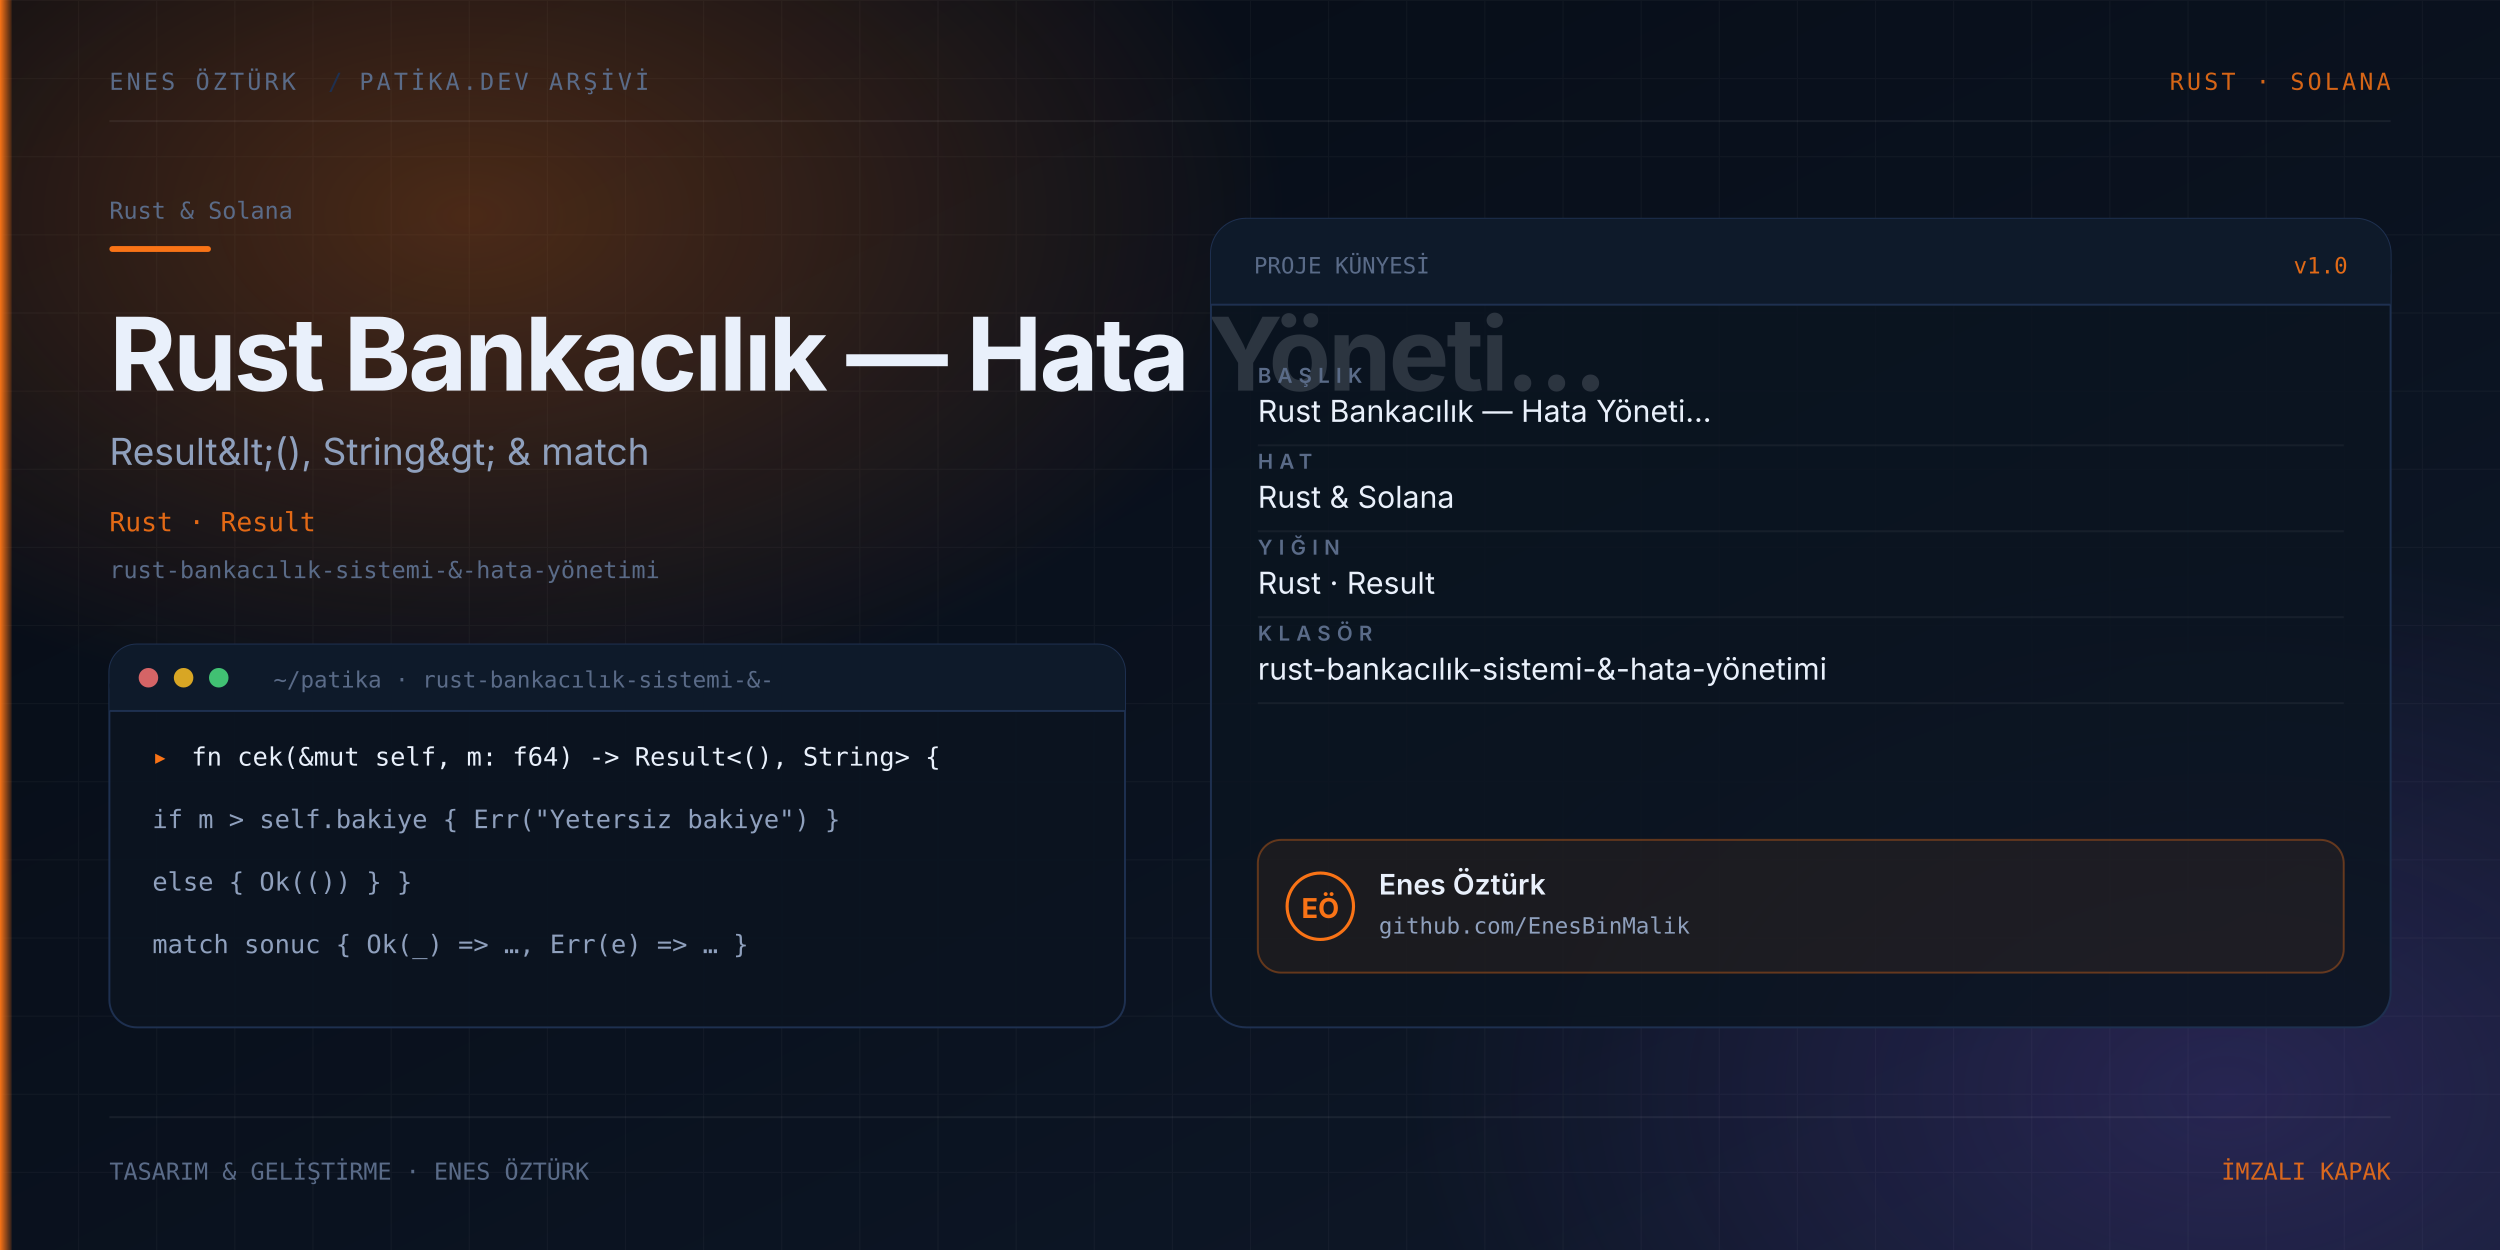
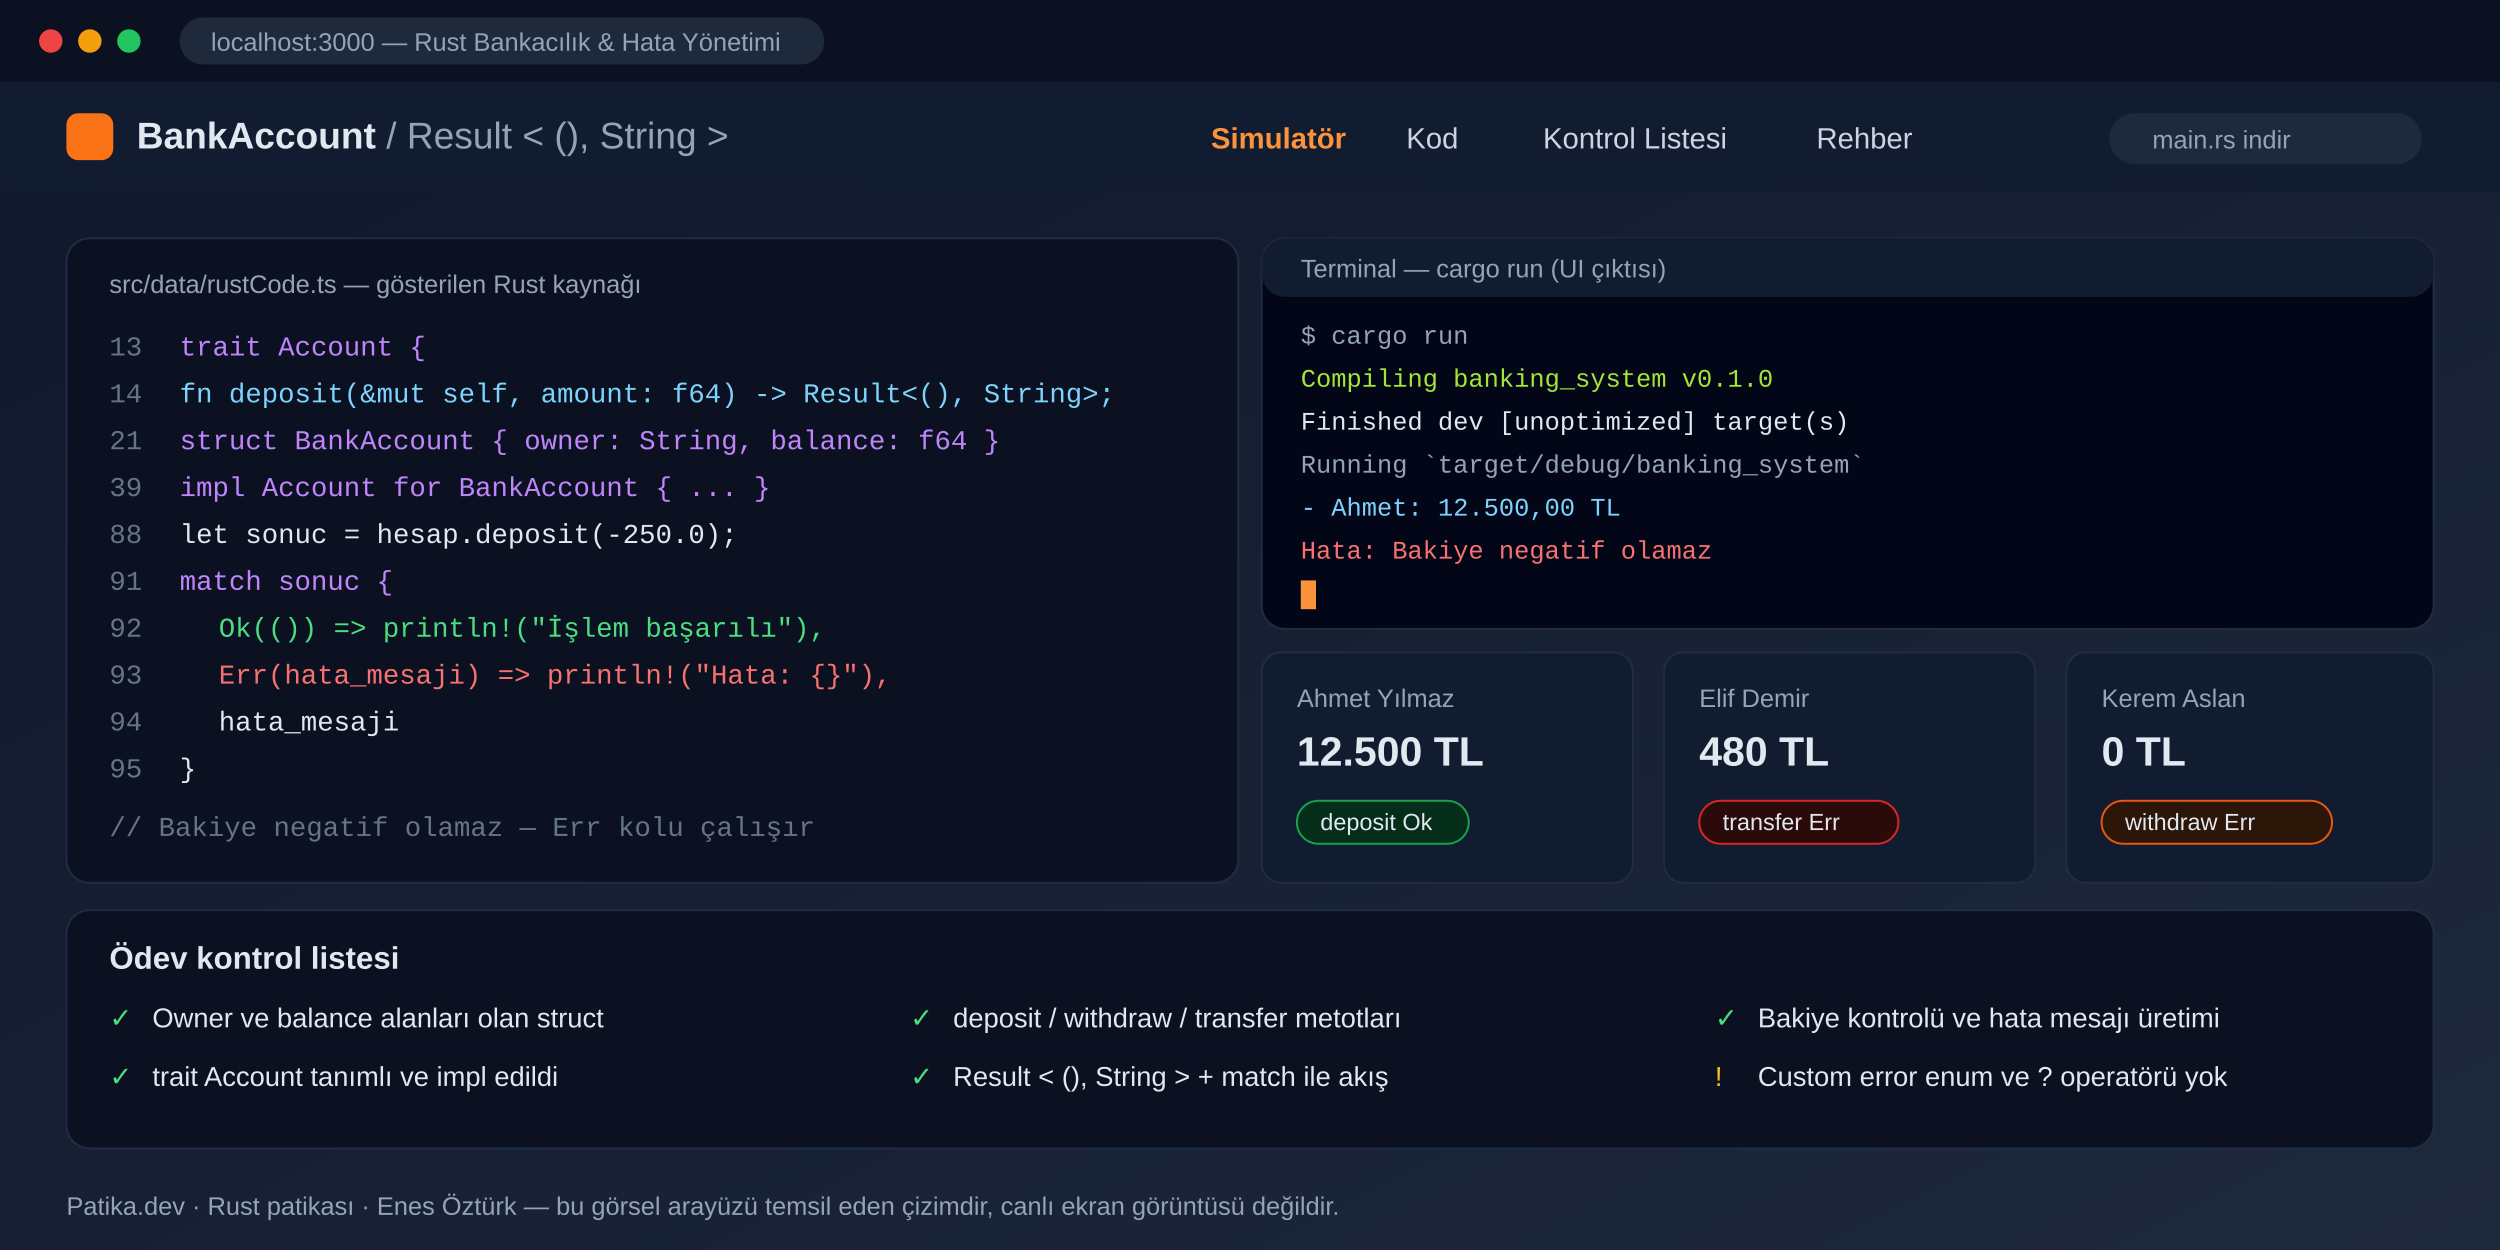
- <svg xmlns="http://www.w3.org/2000/svg" viewBox="0 0 1280 640" width="1280" height="640" role="img" aria-label="Rust Bankacılık — Hata Yöneti… — Enes Öztürk imza kapağı">
+ <svg xmlns="http://www.w3.org/2000/svg" viewBox="0 0 1280 640" width="1280" height="640" role="img" aria-label="Rust Bankacılık Sistemi hata yönetimi simülatörü arayüz mockup'ı">
  <defs>
-     <linearGradient id="bg" x1="0" y1="0" x2="1" y2="1">
-       <stop offset="0" stop-color="#060B14" />
-       <stop offset="55%" stop-color="#0A121F" />
-       <stop offset="100%" stop-color="#101A2C" />
+     <linearGradient id="bg1" x1="0" y1="0" x2="1" y2="1">
+       <stop offset="0%" stop-color="#0f172a" />
+       <stop offset="100%" stop-color="#1e293b" />
    </linearGradient>
-     <linearGradient id="acc" x1="0" y1="0" x2="1" y2="0">
-       <stop offset="0" stop-color="#F97316" />
-       <stop offset="100%" stop-color="#F97316" stop-opacity="0.15" />
-     </linearGradient>
-     <radialGradient id="glow1" cx="50%" cy="50%" r="50%">
-       <stop offset="0" stop-color="#F97316" stop-opacity="0.28" />
-       <stop offset="100%" stop-color="#F97316" stop-opacity="0" />
-     </radialGradient>
-     <radialGradient id="glow2" cx="50%" cy="50%" r="50%">
-       <stop offset="0" stop-color="#8B5CF6" stop-opacity="0.20" />
-       <stop offset="100%" stop-color="#8B5CF6" stop-opacity="0" />
-     </radialGradient>
-     <linearGradient id="fade" x1="0" y1="0" x2="0" y2="1">
-       <stop offset="0" stop-color="#FFFFFF" stop-opacity="0.10" />
-       <stop offset="100%" stop-color="#FFFFFF" stop-opacity="0.02" />
-     </linearGradient>
-     <pattern id="grid" width="40" height="40" patternUnits="userSpaceOnUse">
-       <path d="M40 0H0V40" fill="none" stroke="#FFFFFF" stroke-opacity="0.035" stroke-width="1" />
-     </pattern>
-     <pattern id="dots" width="24" height="24" patternUnits="userSpaceOnUse">
-       <circle cx="1.5" cy="1.5" r="1.5" fill="#F97316" fill-opacity="0.12" />
-     </pattern>
-     <filter id="soft" x="-30%" y="-30%" width="160%" height="160%">
-       <feGaussianBlur stdDeviation="26" />
-     </filter>
-     <style>.t{font-family:'Segoe UI',Inter,system-ui,-apple-system,'Helvetica Neue',Arial,sans-serif;}.m{font-family:'JetBrains Mono','Cascadia Code',Consolas,'SF Mono',monospace;}.ttl{font-family:'Segoe UI',Inter,system-ui,-apple-system,'Helvetica Neue',Arial,sans-serif;font-weight:700;letter-spacing:-1.4px}.cap{font-family:'Segoe UI',Inter,system-ui,-apple-system,'Helvetica Neue',Arial,sans-serif;font-weight:600;letter-spacing:3.2px}</style>
+     <style>
+       .lbl{font-family:'Segoe UI',Arial,sans-serif;fill:#e2e8f0}
+       .mut{font-family:'Segoe UI',Arial,sans-serif;fill:#94a3b8}
+       .mono{font-family:Consolas,'Courier New',monospace}
+       .tab{font-family:'Segoe UI',Arial,sans-serif;font-size:15px;fill:#cbd5e1}
+       .tabOn{font-family:'Segoe UI',Arial,sans-serif;font-size:15px;fill:#fb923c;font-weight:600}
+     </style>
  </defs>
-   <rect width="1280" height="640" fill="url(#bg)" />
-   <rect width="1280" height="640" fill="url(#grid)" />
-   <ellipse cx="240" cy="110" rx="420" ry="260" fill="url(#glow1)" />
-   <ellipse cx="1140" cy="560" rx="420" ry="280" fill="url(#glow2)" />
-   <rect x="0" y="0" width="6" height="640" fill="url(#acc)" />
-   <g class="m" font-size="12" fill="#5A6B88" letter-spacing="1.6">
-     <text x="56" y="46">ENES ÖZTÜRK</text>
-     <text x="168" y="46" fill="#1E3050">/</text>
-     <text x="184" y="46">PATİKA.DEV ARŞİVİ</text>
-     <text x="1224" y="46" text-anchor="end" fill="#F97316" fill-opacity="0.85">RUST · SOLANA</text>
+   <rect width="1280" height="640" fill="url(#bg1)" />
+   <rect x="0" y="0" width="1280" height="42" fill="#0b1120" />
+   <circle cx="26" cy="21" r="6" fill="#ef4444" />
+   <circle cx="46" cy="21" r="6" fill="#f59e0b" />
+   <circle cx="66" cy="21" r="6" fill="#22c55e" />
+   <rect x="92" y="9" width="330" height="24" rx="12" fill="#1e293b" />
+   <text x="108" y="26" class="mut" font-size="13">localhost:3000 — Rust Bankacılık &amp; Hata Yönetimi</text>
+   <rect x="0" y="42" width="1280" height="56" fill="#111c30" />
+   <rect x="34" y="58" width="24" height="24" rx="6" fill="#f97316" />
+   <text x="70" y="76" class="lbl" font-size="19" font-weight="700">BankAccount <tspan class="mut" font-weight="400">/ Result &lt; (), String &gt;</tspan>
+   </text>
+   <text x="620" y="76" class="tabOn">Simulatör</text>
+   <text x="720" y="76" class="tab">Kod</text>
+   <text x="790" y="76" class="tab">Kontrol Listesi</text>
+   <text x="930" y="76" class="tab">Rehber</text>
+   <rect x="1080" y="58" width="160" height="26" rx="13" fill="#1e293b" />
+   <text x="1102" y="76" class="mut" font-size="13">main.rs indir</text>
+   <rect x="34" y="122" width="600" height="330" rx="12" fill="#0b1120" stroke="#1f2c44" />
+   <text x="56" y="150" class="mut" font-size="13">src/data/rustCode.ts — gösterilen Rust kaynağı</text>
+   <g font-size="14" class="mono">
+     <text x="56" y="182" fill="#64748b">13</text>
+     <text x="92" y="182" fill="#c084fc">trait Account {</text>
+     <text x="56" y="206" fill="#64748b">14</text>
+     <text x="92" y="206" fill="#7dd3fc">    fn deposit(&amp;mut self, amount: f64) -&gt; Result&lt;(), String&gt;;</text>
+     <text x="56" y="230" fill="#64748b">21</text>
+     <text x="92" y="230" fill="#c084fc">struct BankAccount { owner: String, balance: f64 }</text>
+     <text x="56" y="254" fill="#64748b">39</text>
+     <text x="92" y="254" fill="#c084fc">impl Account for BankAccount { ... }</text>
+     <text x="56" y="278" fill="#64748b">88</text>
+     <text x="92" y="278" fill="#e2e8f0">    let sonuc = hesap.deposit(-250.0);</text>
+     <text x="56" y="302" fill="#64748b">91</text>
+     <text x="92" y="302" fill="#c084fc">    match sonuc {</text>
+     <text x="56" y="326" fill="#64748b">92</text>
+     <text x="112" y="326" fill="#4ade80">Ok(()) =&gt; println!("İşlem başarılı"),</text>
+     <text x="56" y="350" fill="#64748b">93</text>
+     <text x="112" y="350" fill="#f87171">Err(hata_mesaji) =&gt; println!("Hata: {}"),</text>
+     <text x="56" y="374" fill="#64748b">94</text>
+     <text x="112" y="374" fill="#e2e8f0">        hata_mesaji</text>
+     <text x="56" y="398" fill="#64748b">95</text>
+     <text x="92" y="398" fill="#e2e8f0">    }</text>
+     <text x="56" y="428" fill="#64748b">// Bakiye negatif olamaz — Err kolu çalışır</text>
  </g>
-   <line x1="56" y1="62" x2="1224" y2="62" stroke="#FFFFFF" stroke-opacity="0.06" />
-   <g class="m" font-size="12" fill="#5A6B88">
-     <text x="56" y="112">Rust &amp; Solana</text>
+   <rect x="646" y="122" width="600" height="200" rx="12" fill="#020617" stroke="#1f2c44" />
+   <rect x="646" y="122" width="600" height="30" rx="12" fill="#111c30" />
+   <text x="666" y="142" class="mut" font-size="13">Terminal — cargo run (UI çıktısı)</text>
+   <g class="mono" font-size="13">
+     <text x="666" y="176" fill="#94a3b8">$ cargo run</text>
+     <text x="666" y="198" fill="#a3e635">Compiling banking_system v0.1.0</text>
+     <text x="666" y="220" fill="#e2e8f0">Finished dev [unoptimized] target(s)</text>
+     <text x="666" y="242" fill="#94a3b8">Running `target/debug/banking_system`</text>
+     <text x="666" y="264" fill="#7dd3fc">- Ahmet: 12.500,00 TL</text>
+     <text x="666" y="286" fill="#f87171">Hata: Bakiye negatif olamaz</text>
+     <text x="666" y="308" fill="#fb923c">█</text>
  </g>
-   <rect x="56" y="126" width="52" height="3" rx="1.5" fill="#F97316" />
-   <text x="56" y="200" class="ttl" font-size="52" fill="#E9F0FB">Rust Bankacılık — Hata Yöneti…</text>
-   <text x="56" y="238" class="t" font-size="19" fill="#8FA0BD">Result&amp;lt;(), String&amp;gt; &amp; match</text>
-   <text x="56" y="272" class="m" font-size="13.5" fill="#F97316" fill-opacity="0.9">Rust · Result</text>
-   <text x="56" y="296" class="m" font-size="12" fill="#5A6B88">rust-bankacılık-sistemi-&amp;-hata-yönetimi</text>
-   <rect x="56" y="330" width="520" height="196" rx="14" fill="#0B1420" fill-opacity="0.92" stroke="#1E3050" />
-   <rect x="56" y="330" width="520" height="34" rx="14" fill="#0E1A2A" />
-   <rect x="56" y="350" width="520" height="14" fill="#0E1A2A" />
-   <line x1="56" y1="364" x2="576" y2="364" stroke="#1E3050" />
-   <circle cx="76" cy="347" r="5" fill="#F87171" fill-opacity="0.85" />
-   <circle cx="94" cy="347" r="5" fill="#FBBF24" fill-opacity="0.85" />
-   <circle cx="112" cy="347" r="5" fill="#4ADE80" fill-opacity="0.85" />
-   <text x="140" y="352" class="m" font-size="11.5" fill="#5A6B88">~/patika · rust-bankacılık-sistemi-&amp;-</text>
-   <text x="78" y="392" class="m" font-size="13.5" fill="#F97316">▸</text>
-   <text x="98" y="392" class="m" font-size="13" fill="#E9F0FB">fn cek(&amp;mut self, m: f64) -&gt; Result&lt;(), String&gt; {</text>
-   <text x="78" y="424" class="m" font-size="13" fill="#8FA0BD">  if m &gt; self.bakiye { Err("Yetersiz bakiye") }</text>
-   <text x="78" y="456" class="m" font-size="13" fill="#8FA0BD">  else { Ok(()) } }</text>
-   <text x="78" y="488" class="m" font-size="13" fill="#8FA0BD">match sonuc { Ok(_) =&gt; …, Err(e) =&gt; … }</text>
-   <rect x="620" y="112" width="604" height="414" rx="18" fill="#0B1420" fill-opacity="0.85" stroke="#1E3050" />
-   <rect x="620" y="112" width="604" height="44" rx="18" fill="#0E1A2A" />
-   <rect x="620" y="138" width="604" height="18" fill="#0E1A2A" />
-   <line x1="620" y1="156" x2="1224" y2="156" stroke="#1E3050" />
-   <text x="642" y="140" class="m" font-size="11.5" fill="#5A6B88">PROJE KÜNYESİ</text>
-   <text x="1202" y="140" class="m" font-size="11.5" fill="#F97316" text-anchor="end" fill-opacity="0.9">v1.0</text>
-   <text x="644" y="196" class="cap" font-size="10.5" fill="#5A6B88">BAŞLIK</text>
-   <text x="644" y="216" class="t" font-size="15.5" fill="#E9F0FB">Rust Bankacılık — Hata Yöneti…</text>
-   <line x1="644" y1="228" x2="1200" y2="228" stroke="#FFFFFF" stroke-opacity="0.05" />
-   <text x="644" y="240" class="cap" font-size="10.5" fill="#5A6B88">HAT</text>
-   <text x="644" y="260" class="t" font-size="15.5" fill="#E9F0FB">Rust &amp; Solana</text>
-   <line x1="644" y1="272" x2="1200" y2="272" stroke="#FFFFFF" stroke-opacity="0.05" />
-   <text x="644" y="284" class="cap" font-size="10.5" fill="#5A6B88">YIĞIN</text>
-   <text x="644" y="304" class="t" font-size="15.5" fill="#E9F0FB">Rust · Result</text>
-   <line x1="644" y1="316" x2="1200" y2="316" stroke="#FFFFFF" stroke-opacity="0.05" />
-   <text x="644" y="328" class="cap" font-size="10.5" fill="#5A6B88">KLASÖR</text>
-   <text x="644" y="348" class="t" font-size="15.5" fill="#E9F0FB">rust-bankacılık-sistemi-&amp;-hata-yönetimi</text>
-   <line x1="644" y1="360" x2="1200" y2="360" stroke="#FFFFFF" stroke-opacity="0.05" />
-   <rect x="644" y="430" width="556" height="68" rx="12" fill="#F97316" fill-opacity="0.07" stroke="#F97316" stroke-opacity="0.35" />
-   <circle cx="676" cy="464" r="17" fill="none" stroke="#F97316" stroke-width="1.6" />
-   <text x="676" y="470" class="t" font-size="14" font-weight="700" fill="#F97316" text-anchor="middle">EÖ</text>
-   <text x="706" y="458" class="t" font-size="14.5" font-weight="600" fill="#E9F0FB">Enes Öztürk</text>
-   <text x="706" y="478" class="m" font-size="11.5" fill="#8FA0BD">github.com/EnesBinMalik</text>
-   <line x1="56" y1="572" x2="1224" y2="572" stroke="#FFFFFF" stroke-opacity="0.06" />
-   <text x="56" y="604" class="m" font-size="12" fill="#5A6B88">TASARIM &amp; GELİŞTİRME · ENES ÖZTÜRK</text>
-   <text x="1224" y="604" class="m" font-size="12" fill="#F97316" text-anchor="end" fill-opacity="0.85">İMZALI KAPAK</text>
+   <g>
+     <rect x="646" y="334" width="190" height="118" rx="10" fill="#111c30" stroke="#1f2c44" />
+     <text x="664" y="362" class="mut" font-size="13">Ahmet Yılmaz</text>
+     <text x="664" y="392" class="lbl" font-size="21" font-weight="700">12.500 TL</text>
+     <rect x="664" y="410" width="88" height="22" rx="11" fill="#052e1a" stroke="#16a34a" />
+     <text x="676" y="425" font-size="12" fill="#4ade80" class="lbl">deposit Ok</text>
+     <rect x="852" y="334" width="190" height="118" rx="10" fill="#111c30" stroke="#1f2c44" />
+     <text x="870" y="362" class="mut" font-size="13">Elif Demir</text>
+     <text x="870" y="392" class="lbl" font-size="21" font-weight="700">480 TL</text>
+     <rect x="870" y="410" width="102" height="22" rx="11" fill="#2b0a0a" stroke="#dc2626" />
+     <text x="882" y="425" font-size="12" fill="#f87171" class="lbl">transfer Err</text>
+     <rect x="1058" y="334" width="188" height="118" rx="10" fill="#111c30" stroke="#1f2c44" />
+     <text x="1076" y="362" class="mut" font-size="13">Kerem Aslan</text>
+     <text x="1076" y="392" class="lbl" font-size="21" font-weight="700">0 TL</text>
+     <rect x="1076" y="410" width="118" height="22" rx="11" fill="#2b1608" stroke="#ea580c" />
+     <text x="1088" y="425" font-size="12" fill="#fdba74" class="lbl">withdraw Err</text>
+   </g>
+   <rect x="34" y="466" width="1212" height="122" rx="12" fill="#0b1120" stroke="#1f2c44" />
+   <text x="56" y="496" class="lbl" font-size="16" font-weight="600">Ödev kontrol listesi</text>
+   <g font-size="14" class="lbl">
+     <text x="56" y="526" fill="#4ade80">✓</text>
+     <text x="78" y="526">Owner ve balance alanları olan struct</text>
+     <text x="466" y="526" fill="#4ade80">✓</text>
+     <text x="488" y="526">deposit / withdraw / transfer metotları</text>
+     <text x="878" y="526" fill="#4ade80">✓</text>
+     <text x="900" y="526">Bakiye kontrolü ve hata mesajı üretimi</text>
+     <text x="56" y="556" fill="#4ade80">✓</text>
+     <text x="78" y="556">trait Account tanımlı ve impl edildi</text>
+     <text x="466" y="556" fill="#4ade80">✓</text>
+     <text x="488" y="556">Result &lt; (), String &gt; + match ile akış</text>
+     <text x="878" y="556" fill="#fbbf24">!</text>
+     <text x="900" y="556">Custom error enum ve ? operatörü yok</text>
+   </g>
+   <text x="34" y="622" class="mut" font-size="13">Patika.dev · Rust patikası · Enes Öztürk — bu görsel arayüzü temsil eden çizimdir, canlı ekran görüntüsü değildir.</text>
</svg>
